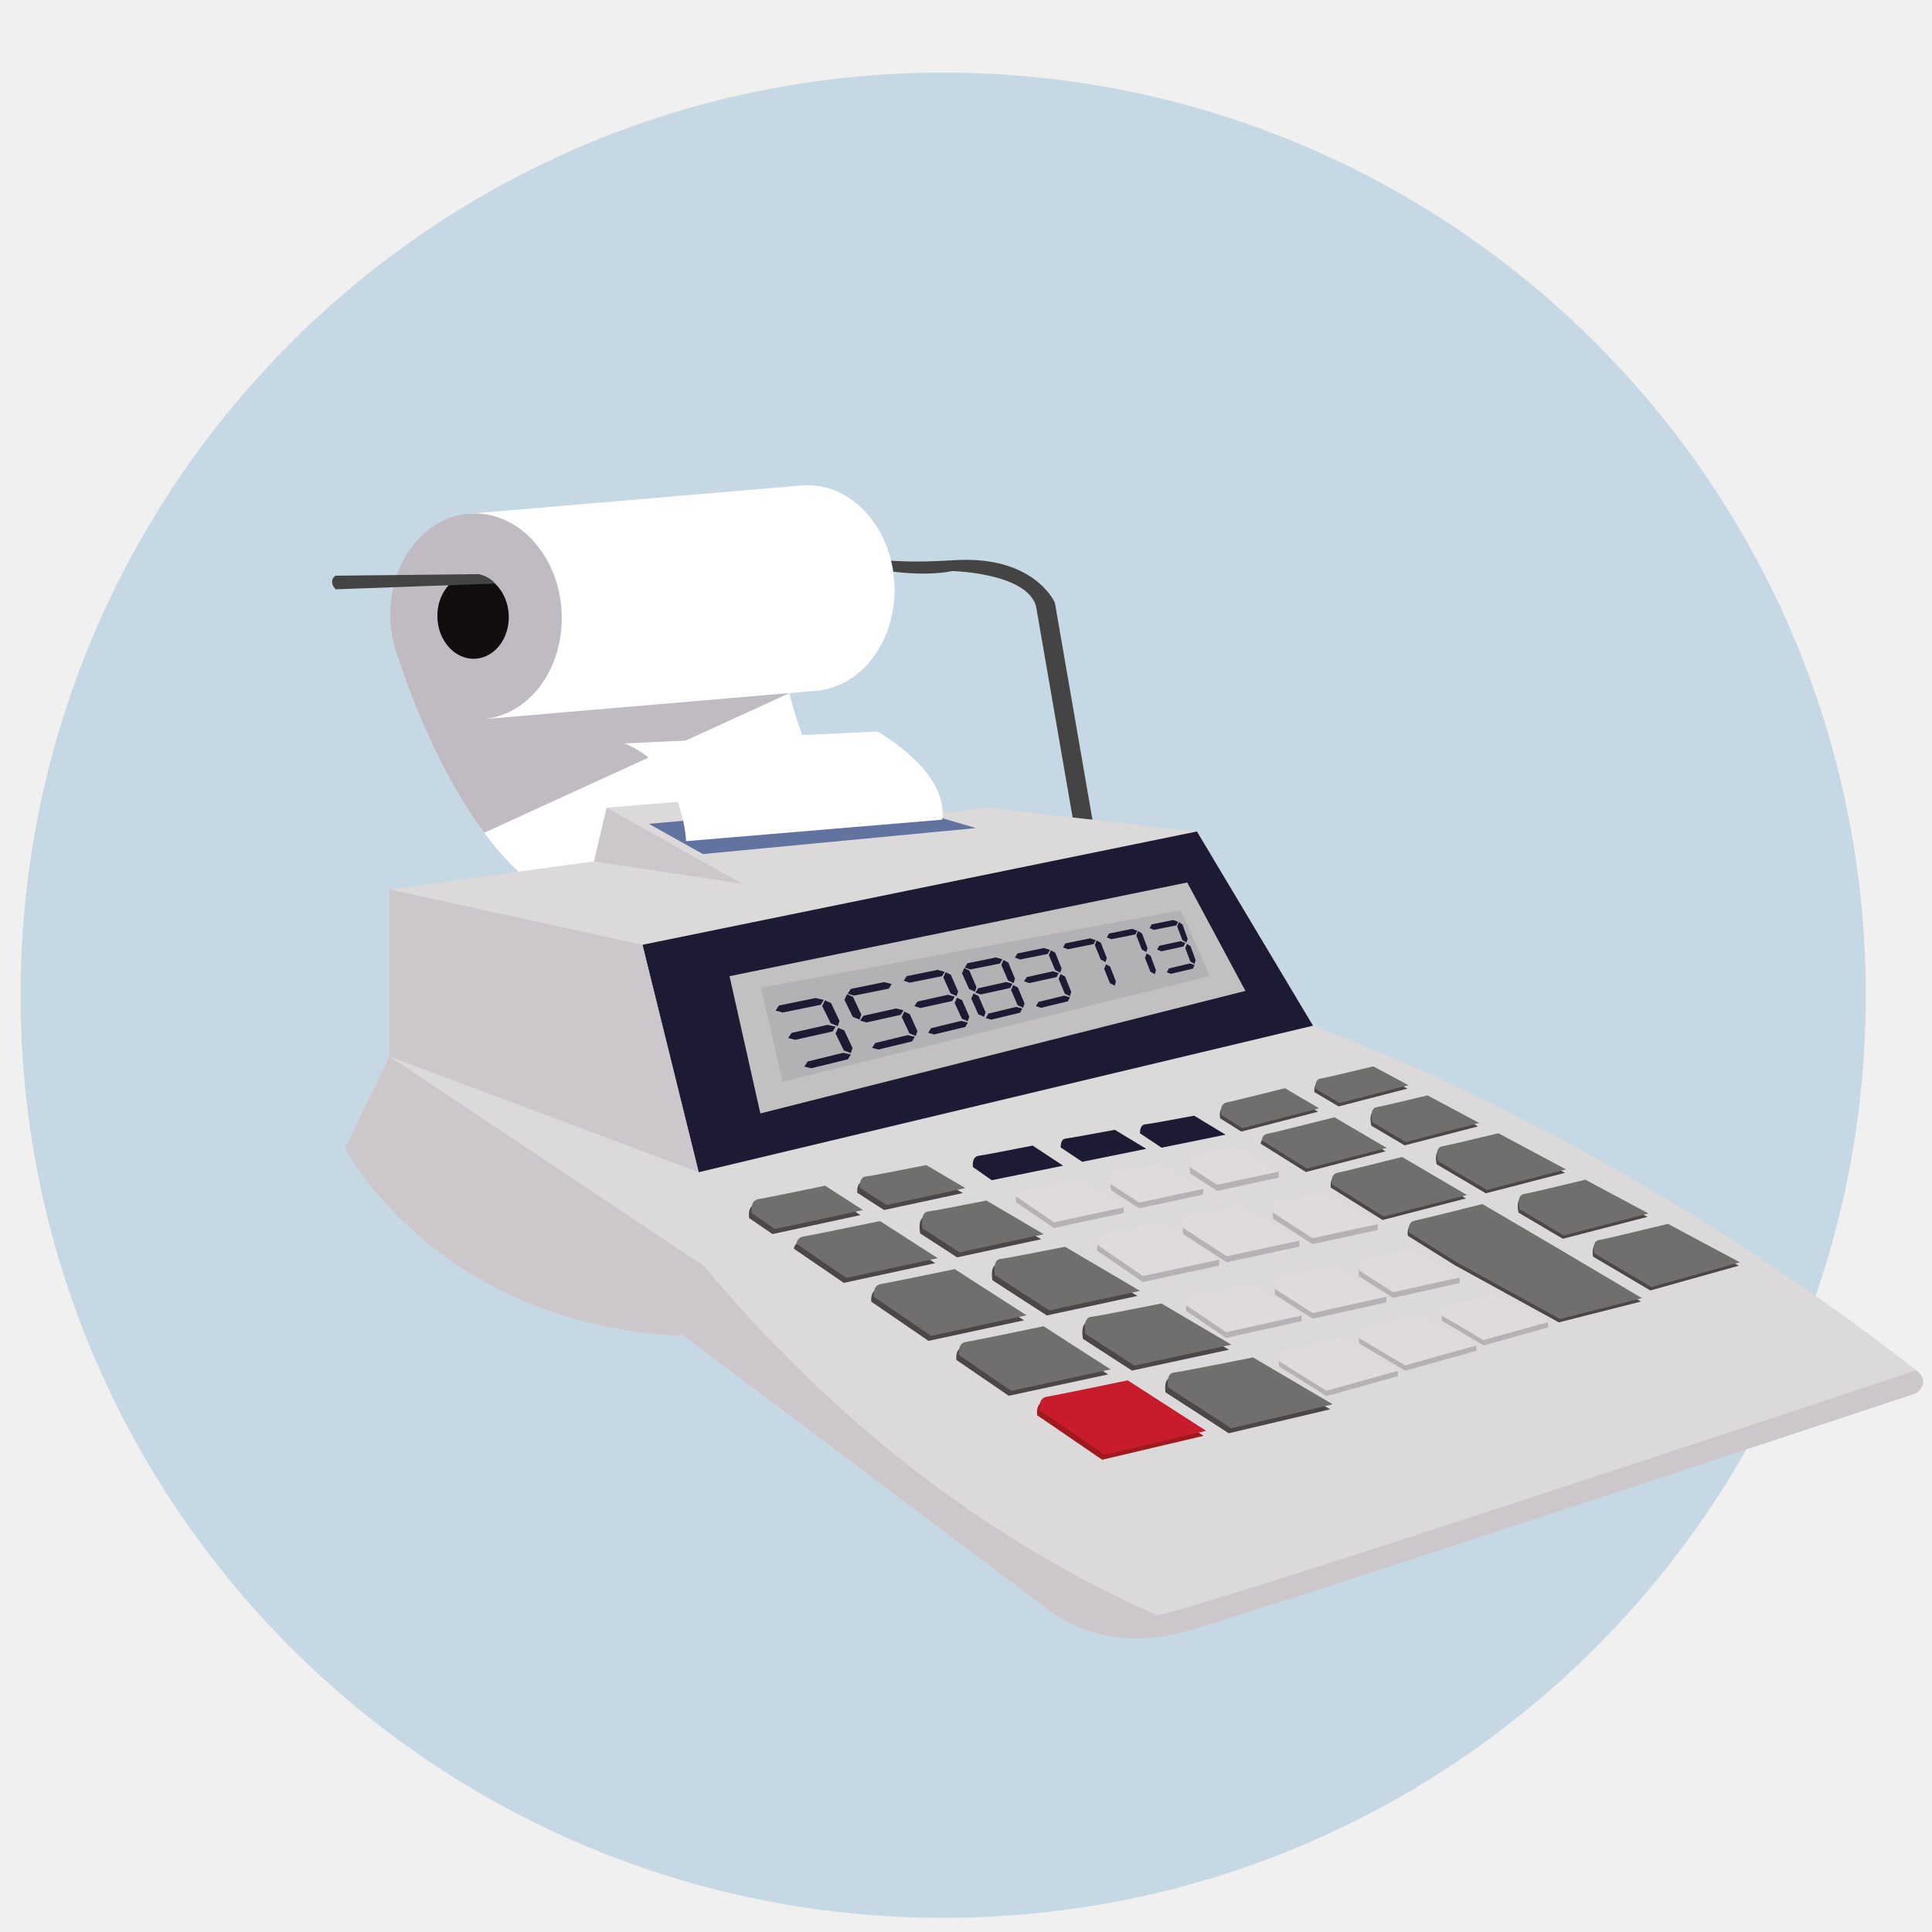
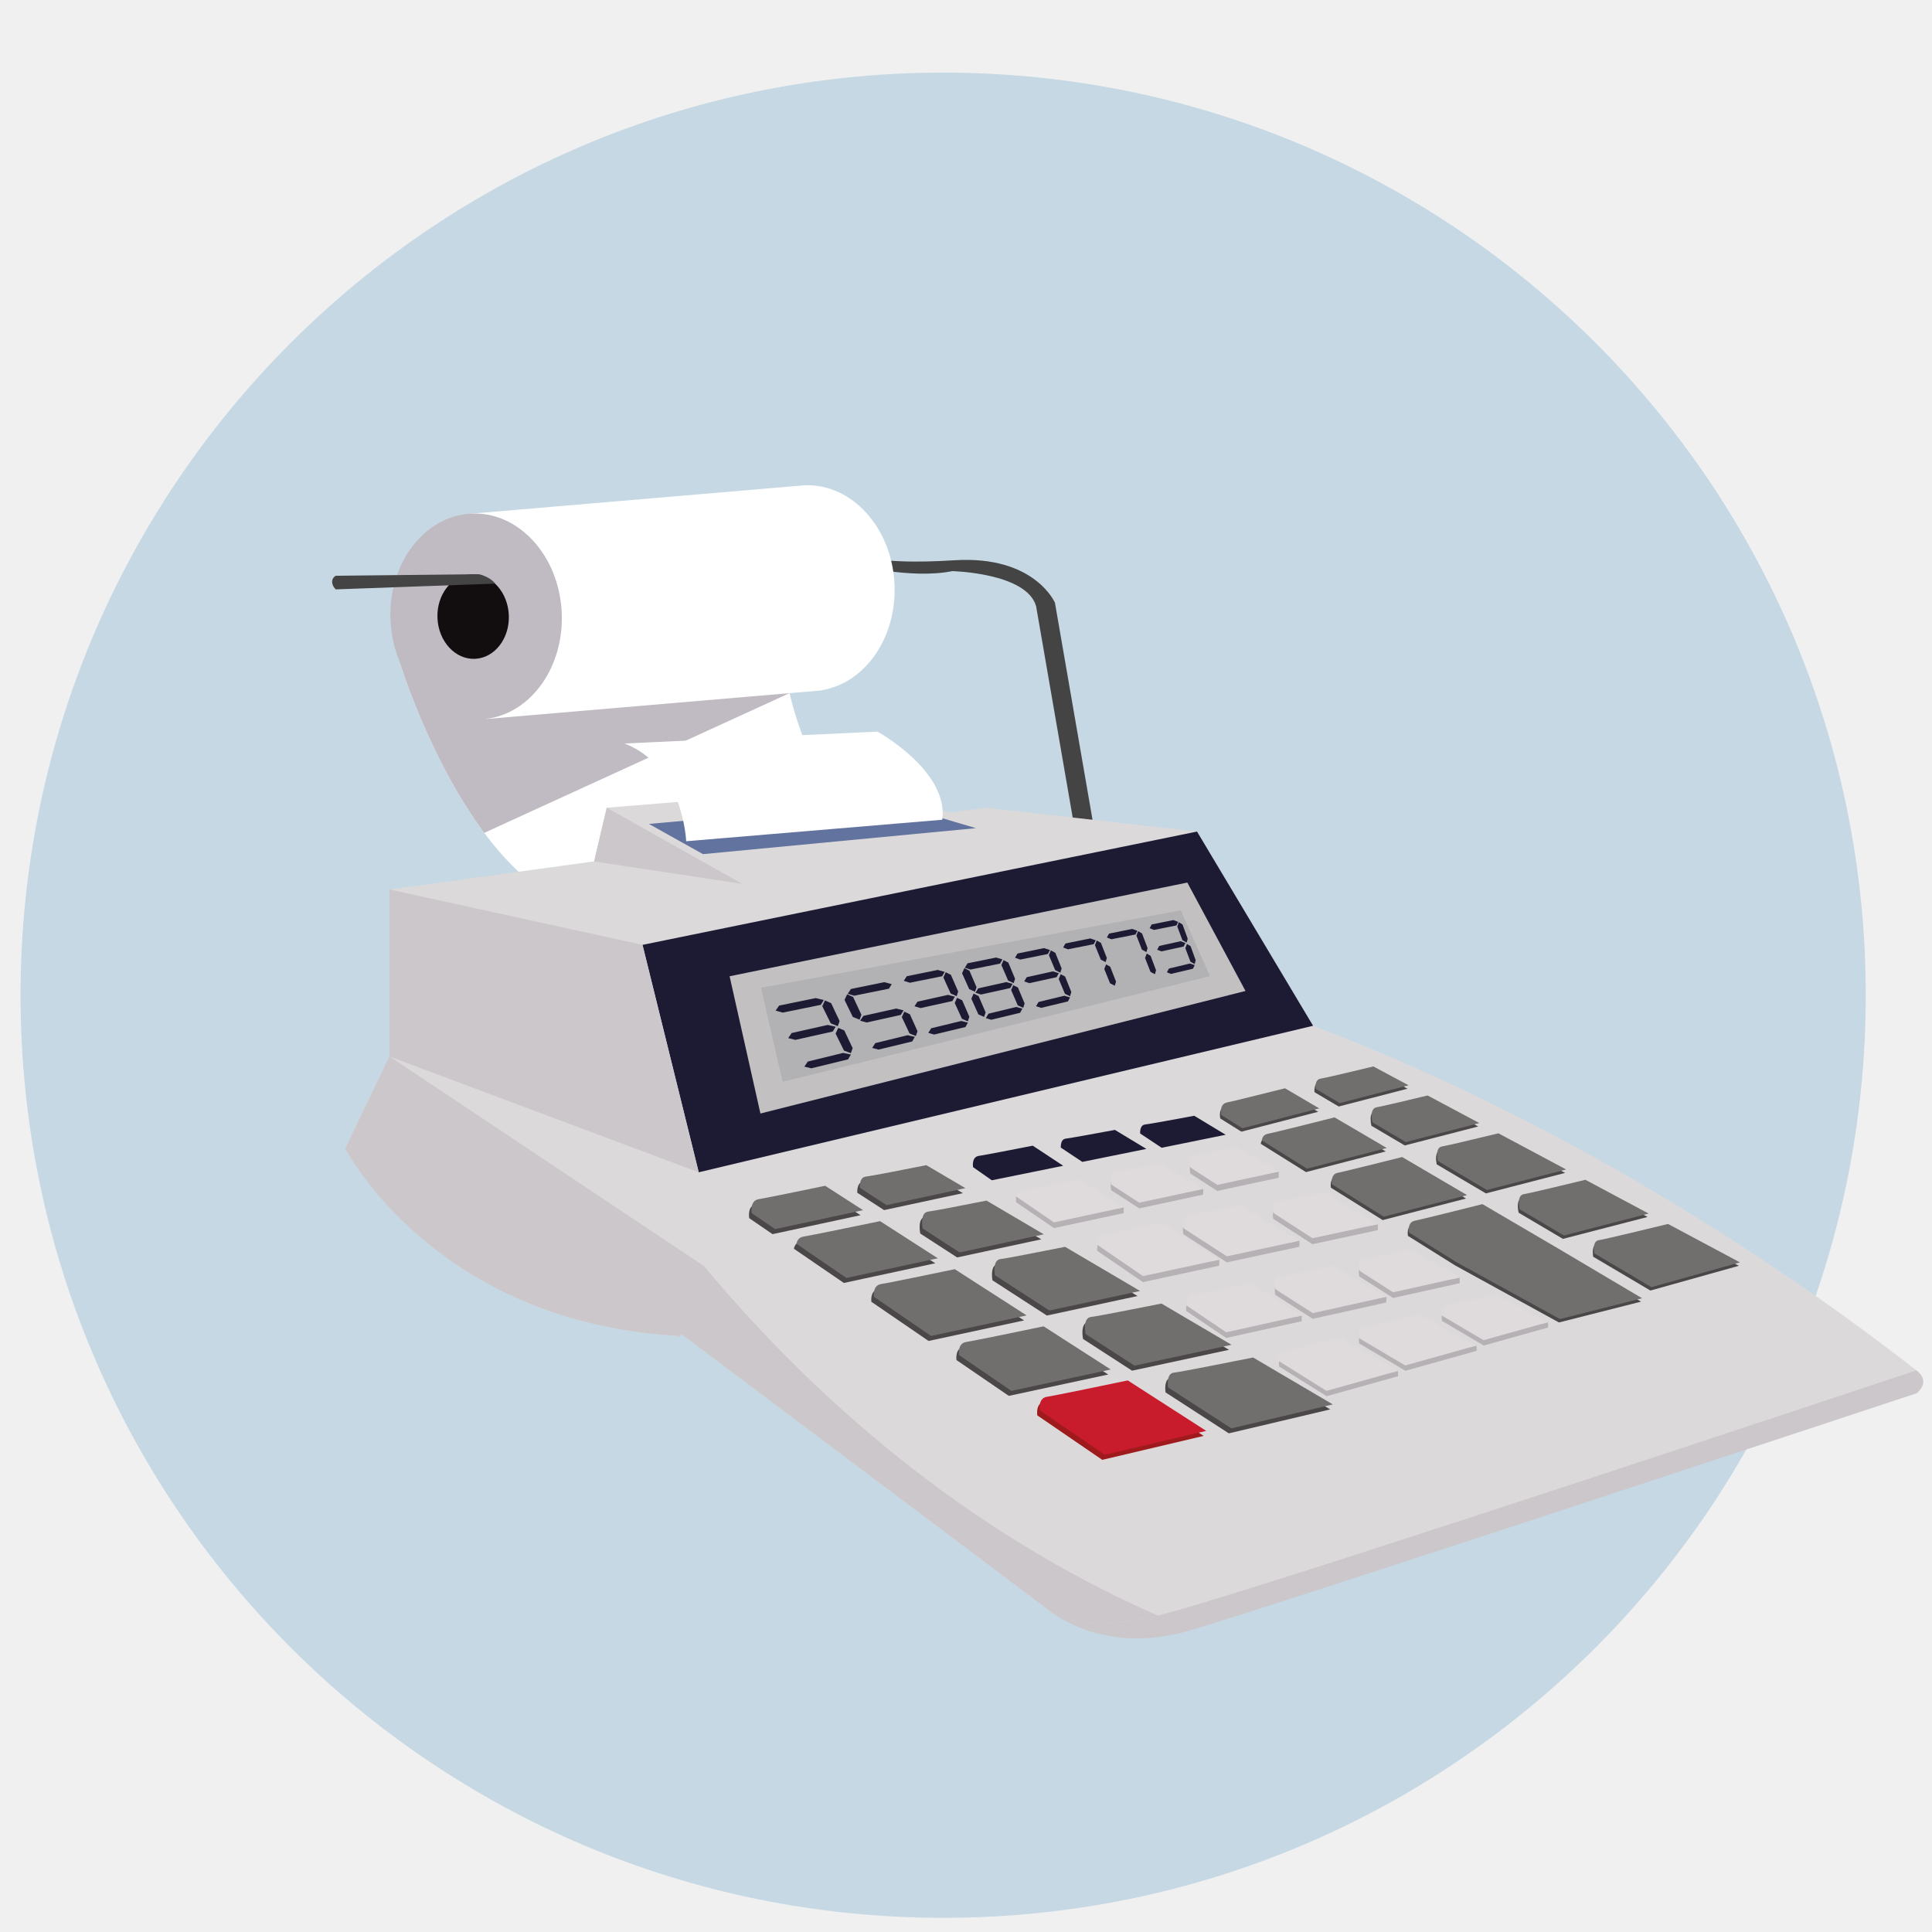
<svg xmlns="http://www.w3.org/2000/svg" width="250" height="250">
  <path d="M241.428 128.782a119.384 119.384 0 1 1-238.768 0 119.384 119.384 0 1 1 238.768 0z" fill="#c5d8e3" />
-   <g transform="matrix(1.6017 0 0 1.6017 -269.43 -278.72)">
+   <g transform="matrix(1.60174 0 0 1.60174 -269.43 -278.72)">
    <path d="M253.442 222.716s-1.635-3.856-8.138-3.443c-6.503.413-7.948-.516-7.948-.516l-6.297.516v1.032l5.986-.723s4.663 1.256 8.103.568c0 0 5.998.138 6.766 2.83l3.933 22.715 1.525-.264-3.933-22.714z" fill="#454444" />
    <path d="M248.695 300.896l4.016 3.018s4.292 3.96 11.587 1.825c7.294-2.134 58.736-19.166 58.736-19.166s1.242-.896 0-1.857c-1.242-.96-74.338 16.18-74.338 16.18z" fill="#cbc7ca" />
    <path d="M223.036 282.027l.237-.235 29.67 22.296s2.043 1.974 8.797.436c4.903-1.116 41.562-13.242 61.292-19.806-8.954-6.988-26.747-19.5-48.74-27.837l-9.376-15.69-17.066-1.926-48.18 6.606v13.488l-3.57 7.432s7.18 14.038 26.85 15.14l.086.097z" fill="#dcd9da" />
    <path d="M236.93 240.76s-4.84-6.61-5.355-13.532H200.41s3.392 11.308 9.69 17.21l26.83-3.677z" fill="#fff" />
    <path d="M232 230.002c-.205-.91-.356-1.838-.426-2.774H200.41s2.404 8.01 6.92 14.068l24.67-11.29v-.004z" fill="#c0bbc3" />
    <path fill="#1d1b34" d="M220.117 250.343l4.542 18.374 49.632-11.837-9.376-15.69" />
    <path fill="#c2c0c1" d="M227.153 252.88l2.49 11.088 39.188-9.9-4.7-8.758" />
    <path fill="#b2b1b4" d="M229.69 253.813l1.746 7.596 34.524-8.54-2.358-5.31" />
    <path d="M240.476 221.212c-.207-4.576-3.454-8.146-7.26-7.996v-.002l-.02.002h-.014c-.022 0-.043.006-.065.007l-27.058 2.304 1.41 16.57 27.157-2.313-.002-.02c3.477-.578 6.046-4.243 5.85-8.552z" fill="#fff" />
    <ellipse ry="8.319" rx="6.924" cy="223.803" cx="206.675" transform="rotate(-2.563 206.898 223.82)" fill="#c0bbc3" />
    <ellipse ry="3.415" rx="2.885" cy="223.814" cx="206.435" transform="rotate(-2.563 206.656 223.83)" fill="#120e0f" />
    <path fill="#dcd9da" d="M233.054 242.98l-16.848.623 1.02-4.34 21.127-1.72 6.546 2.125" />
    <path fill="#cbc7ca" d="M228.168 245.414l-10.94-6.15-1.022 4.34" />
    <path fill="#62739f" d="M220.633 240.573l4.37 2.44 22.055-2.098-7.057-2.08" />
    <path d="M223.644 241.97s-.228-6.053-4.974-7.893l20.426-.962s5.77 3.176 5.24 7.12l-20.692 1.736z" fill="#fff" />
    <path d="M223.036 282.027l.237-.235 29.67 22.296s2.043 1.974 8.797.436c-10.242-4.482-23.796-12.824-36.668-28.238l-25.402-16.93-3.57 7.433s7.18 14.037 26.85 15.138l.086.1z" fill="#cbc7ca" />
    <path fill="#cbc7ca" d="M224.66 268.717l-24.99-9.36V245.87l20.447 4.473" />
    <path d="M239.19 278.152c-.607.093-.61.747-.583 1.027l4.62 3.163 7.718-1.66-5.803-3.733c-1.73.36-5.367 1.112-5.953 1.202zM254.053 275.143c-1.86.37-4.737.935-5.213.988-.62.07-.494 1.06-.45 1.313l4.393 2.845 7.33-1.577-6.06-3.567zM232.908 274.318c-.364.056-.507.317-.56.576l4.036 2.763 7.387-1.59-4.666-3c-1.604.333-5.58 1.157-6.196 1.25zM247.71 271.41c-1.84.363-4.28.84-4.714.887-.702.078-.45 1.33-.44 1.368l2.98 1.93 6.8-1.463-4.627-2.723zM229.31 271.292c-.714.11-.593.994-.57 1.132l1.883 1.29 7.11-1.53-3.063-1.97c-1.86.384-4.837.997-5.36 1.078zM242.846 268.546c-1.854.368-4.44.873-4.89.923-.424.046-.5.52-.49.9l2.168 1.403 6.368-1.37-3.156-1.857z" fill="#4b4748" />
    <path d="M252.585 287.26c-.662.1-.604.874-.574 1.095l5.248 3.592 8.195-1.934-6.338-4.077c-1.285.27-5.867 1.22-6.53 1.323z" fill="#9f1a1c" />
    <path d="M257.74 285.052l-5.42-3.486c-1.56.325-5.636 1.17-6.258 1.265-.628.098-.608.794-.58 1.055l4.228 2.894 8.03-1.728z" fill="#4b4748" />
    <g fill="#4b4748">
      <path d="M255.708 282.182l3.957 2.562 7.834-1.686-5.66-3.33c-1.798.357-5.173 1.024-5.692 1.082-.713.08-.44 1.372-.44 1.372zM269.24 284.083c-1.388.278-5.8 1.158-6.4 1.224-.546.06-.514.83-.47 1.19l5.113 3.31 8.195-1.935-6.438-3.79z" />
    </g>
    <path d="M276.204 269.034c-.53.104-.51.68-.475.926l4.183 2.618 6.735-1.742-5.246-3.076c-1.51.38-4.686 1.173-5.198 1.274zM289.183 265.845c-1.626.393-4.138.995-4.555 1.06-.545.082-.397.948-.35 1.17l3.973 2.347 6.4-1.655-5.467-2.922zM270.534 265.886c-.318.063-.435.297-.472.528l3.654 2.286 6.447-1.668-4.22-2.474c-1.4.352-4.87 1.222-5.41 1.328zM283.46 262.786c-1.604.387-3.736.895-4.117.953-.616.093-.347 1.186-.338 1.22l2.694 1.59 5.934-1.534-4.173-2.23zM267.254 263.35c-.624.124-.486.898-.46 1.018l1.705 1.067 6.204-1.605-2.768-1.623c-1.623.406-4.223 1.054-4.682 1.144zM279.075 260.442c-1.62.39-3.88.93-4.273.99-.372.058-.42.48-.4.812l1.96 1.158 5.56-1.438-2.847-1.522z" fill="#4b4748" />
    <g fill="#4b4748">
      <path d="M290.897 271.983l3.577 2.112 6.838-1.77-5.104-2.727c-1.57.38-4.518 1.09-4.973 1.16-.626.097-.338 1.225-.338 1.225zM302.882 273.166c-1.212.295-5.065 1.23-5.59 1.31-.48.073-.423.75-.37 1.064l4.62 2.73 7.147-2-5.808-3.104z" />
    </g>
    <path d="M300.786 279.168l-6.753-4.002-1.244-.73-4.9-2.872c-1.363.343-4.92 1.235-5.465 1.34-.55.11-.507.72-.47.95l3.826 2.395 8.374 4.6 6.632-1.682z" fill="#4b4748" />
    <path d="M276.288 268.757c-.53.104-.51.68-.475.926l4.184 2.618 6.735-1.74-5.246-3.077c-1.51.38-4.685 1.174-5.198 1.274zM289.268 265.568c-1.626.393-4.138.995-4.555 1.06-.545.082-.397.948-.35 1.17l3.973 2.347 6.398-1.655-5.466-2.922zM270.618 265.61c-.318.062-.435.296-.472.527l3.654 2.286 6.447-1.668-4.22-2.474c-1.398.354-4.87 1.224-5.41 1.33zM283.546 262.51c-1.605.387-3.737.895-4.118.953-.616.094-.347 1.187-.338 1.22l2.694 1.592 5.935-1.535-4.174-2.23zM267.338 263.075c-.624.123-.486.897-.46 1.017l1.705 1.067 6.205-1.606-2.768-1.623c-1.622.407-4.222 1.055-4.682 1.145zM279.16 260.165c-1.62.39-3.88.93-4.274.99-.372.058-.42.48-.4.812l1.96 1.158 5.56-1.438-2.847-1.522z" fill="#706f6e" />
    <g fill="#706f6e">
      <path d="M290.98 271.707l3.578 2.113 6.838-1.77-5.104-2.727c-1.57.38-4.518 1.09-4.973 1.16-.627.095-.34 1.224-.34 1.224zM302.967 272.89c-1.212.295-5.065 1.23-5.59 1.31-.48.073-.423.75-.37 1.064l4.62 2.73 7.147-2-5.807-3.104z" />
    </g>
    <path d="M300.87 278.892l-6.753-4.002-1.244-.73-4.9-2.872c-1.362.343-4.92 1.235-5.464 1.34-.55.11-.508.72-.472.95l3.827 2.395 8.373 4.6 6.632-1.68z" fill="#706f6e" />
    <path d="M247.294 267.39c-.58.083-.49.8-.472.912l1.513 1.06 5.772-1.172-2.462-1.623c-1.508.295-3.925.764-4.35.824zM258.283 265.292c-1.505.28-3.605.666-3.97.703-.343.034-.408.418-.404.725l1.742 1.157 5.17-1.05-2.54-1.535zM264.69 264.15c-1.505.282-3.605.667-3.97.704-.343.034-.408.418-.404.725l1.743 1.156 5.17-1.05-2.54-1.535z" fill="#1d1b34" />
    <path d="M266.71 276.256l.004-.484-.556.13-4.083-2.626c-1.383.287-4.292.89-4.76.96-.484.076-.487.598-.465.822l3.695 2.53 6.17-1.33-.01-.006.005.004z" fill="#b5b1b4" />
    <path d="M257.32 273.753c-.485.075-.488.597-.466.82l3.695 2.53 6.17-1.328-4.64-2.984c-1.384.29-4.293.89-4.76.963z" fill="#dfdbdc" />
    <path d="M273.19 274.222l-.616.146-4.237-2.494c-1.49.296-3.79.748-4.172.79-.497.055-.396.846-.36 1.05l3.515 2.277 5.866-1.26-.077-.046.076.024.005-.486z" fill="#b5b1b4" />
    <path d="M268.342 271.39c-1.49.295-3.79.747-4.172.79-.497.054-.396.845-.36 1.05l3.515 2.276 5.866-1.262-4.848-2.855z" fill="#dfdbdc" />
    <path d="M258.997 271.54l-.55.13-3.02-1.943c-1.222.254-4.25.882-4.72.954-.06.01-.11.03-.157.053l-.264-.072.003.435c-.003.008-.007.016-.008.024l3.074 2.103 5.627-1.21-.048-.032.06.02.002-.46z" fill="#b5b1b4" />
    <path d="M250.71 270.22c-.276.043-.385.24-.425.44l3.074 2.103 5.626-1.21-3.555-2.288c-1.22.255-4.25.883-4.72.955z" fill="#dfdbdc" />
    <path d="M265.414 270.04l-.583.14-2.934-1.73c-1.396.277-3.25.64-3.58.676-.535.06-.342 1.01-.336 1.04l2.264 1.465 5.166-1.11-.066-.04.066.02.004-.46z" fill="#b5b1b4" />
    <path d="M261.9 267.99c-1.396.277-3.25.64-3.58.676-.535.06-.342 1.01-.336 1.04l2.264 1.465 5.166-1.11-3.514-2.07z" fill="#dfdbdc" />
    <path d="M280.655 284.896l-4.125-2.42c-.906.23-4.136 1.04-4.605 1.132-.468.092-.404.64-.376.797l3.836 2.4 5.77-1.614-.013-.43-.488.136z" fill="#b5b1b4" />
    <path d="M271.91 283.177c-.467.092-.403.64-.375.797l3.837 2.4 5.77-1.614-4.626-2.714c-.906.228-4.136 1.04-4.605 1.13z" fill="#dfdbdc" />
    <path d="M273.372 280.284l-.53.13-3.61-2.29c-1.185.255-4.28.918-4.754.993-.477.077-.46.606-.435.805l3.23 2.18 6.097-1.354-.012-.007.012.004.002-.46z" fill="#b5b1b4" />
    <path d="M273.372 280.288l-4.14-2.624c-1.184.255-4.28.918-4.753.993-.478.077-.46.606-.436.805l3.23 2.18 6.098-1.354z" fill="#dfdbdc" />
    <path d="M280.227 278.775l-.615.107-3.717-2.156c-1.366.282-3.93.805-4.324.852-.54.064-.327 1.046-.327 1.046l3.022 1.93 5.95-1.322-.02-.01.032-.447z" fill="#b5b1b4" />
    <path d="M271.244 278.164l3.022 1.93 5.95-1.322-4.32-2.505c-1.366.282-3.93.805-4.324.852-.542.062-.328 1.044-.328 1.044z" fill="#dfdbdc" />
    <path d="M287.506 283.134l-.014-.43-.52.145-4.142-2.215c-.977.238-4.082.99-4.506 1.056-.386.06-.34.605-.298.86l3.725 2.2 5.76-1.613-.004-.003z" fill="#b5b1b4" />
    <path d="M282.816 280.205c-.977.238-4.082.99-4.506 1.056-.386.06-.34.605-.298.86l3.725 2.2 5.76-1.613-4.68-2.502z" fill="#dfdbdc" />
    <path d="M279.524 272.907l-.61.126-3.76-2.215c-1.342.267-3.415.674-3.758.712-.448.05-.356.762-.325.945l3.168 2.05 5.282-1.136.004-.483z" fill="#b5b1b4" />
    <path d="M275.157 270.337c-1.34.267-3.414.674-3.757.712-.448.05-.356.76-.325.945l3.167 2.05 5.283-1.137-4.368-2.57z" fill="#dfdbdc" />
    <path d="M271.515 268.66l-.71.08-2.672-1.573c-1.342.266-3.124.613-3.442.65-.512.056-.327.97-.32.998l2.175 1.41 4.966-1.07-.03-.02.03.013.005-.488z" fill="#b5b1b4" />
    <path d="M268.137 266.678c-1.342.266-3.124.613-3.442.65-.513.056-.328.97-.322.998l2.176 1.41 4.965-1.07-3.378-1.988z" fill="#dfdbdc" />
    <path d="M286.137 277.674v-.46l-.57.13-3.336-1.936c-1.235.255-3.554.73-3.91.77-.492.06-.298.947-.298.947l2.734 1.745 5.38-1.194h.003l-.003-.002z" fill="#b5b1b4" />
    <path d="M278.023 276.665l2.734 1.745 5.383-1.195-3.908-2.267c-1.236.255-3.555.73-3.912.77-.49.06-.297.947-.297.947z" fill="#dfdbdc" />
    <path d="M293.283 281.25l-.014-.422-.51.143-3.706-1.98c-.884.215-3.693.896-4.076.955-.35.053-.308.547-.27.776l3.37 1.99 5.196-1.454.01.002v-.005h.003l-.004-.003z" fill="#b5b1b4" />
    <path d="M289.04 278.56c-.885.215-3.694.897-4.077.955-.35.053-.308.547-.27.776l3.37 1.99 5.21-1.457-4.234-2.263z" fill="#dfdbdc" />
    <path d="M239.392 277.747c-.606.093-.61.747-.582 1.027l4.62 3.164 7.718-1.66-5.803-3.733c-1.73.36-5.367 1.112-5.953 1.202zM254.256 274.738c-1.86.37-4.737.935-5.213.987-.62.07-.494 1.058-.45 1.312l4.393 2.845 7.33-1.577-6.06-3.567zM233.112 273.914c-.364.056-.507.317-.56.576l4.036 2.763 7.387-1.59-4.667-3c-1.604.332-5.582 1.156-6.196 1.25zM247.912 271.004c-1.838.364-4.278.84-4.713.888-.703.078-.45 1.33-.442 1.368l2.98 1.93 6.8-1.463-4.626-2.723zM229.512 270.887c-.713.11-.592.994-.57 1.132l1.884 1.288 7.11-1.53-3.063-1.97c-1.86.386-4.836 1-5.36 1.08zM243.05 268.14c-1.855.37-4.442.874-4.89.924-.425.047-.5.522-.49.9l2.167 1.404 6.368-1.37-3.156-1.857z" fill="#706f6e" />
    <path d="M252.788 286.854c-.662.102-.604.875-.574 1.096l5.247 3.592 8.196-1.934-6.338-4.077c-1.285.27-5.867 1.222-6.53 1.324z" fill="#c81b2c" />
    <path d="M257.942 284.647l-5.42-3.486c-1.56.326-5.635 1.17-6.257 1.266-.628.097-.608.793-.58 1.054l4.228 2.894 8.03-1.727z" fill="#706f6e" />
    <g fill="#706f6e">
      <path d="M255.91 281.777l3.958 2.562 7.834-1.687-5.66-3.33c-1.797.357-5.172 1.024-5.69 1.082-.714.08-.44 1.372-.44 1.372zM269.443 283.68c-1.388.277-5.8 1.157-6.4 1.223-.546.06-.514.83-.47 1.19l5.113 3.31 8.195-1.935-6.437-3.79z" />
    </g>
    <path fill="#1d1b34" d="M231.452 255.815l3.07-.626.242-.39-.655-.156-2.955.606-.284.408M237.226 254.45l2.803-.567.22-.37-.598-.155-2.697.55-.26.387M238.225 256.616l2.76-.613.218-.37-.59-.145-2.655.594-.255.388M239.187 258.804l2.718-.657.215-.37-.58-.135-2.616.637-.252.39M232.46 258.02l3.024-.674.24-.39-.646-.144-2.91.652-.28.41M233.756 260.316l2.964-.722.235-.39-.633-.132-2.853.698-.276.412M234.853 254.843l-.214.45.686 1.392.568.223.147-.407-.687-1.452-.474-.208M236.645 254.347l-.208.443.67 1.375.55.222.143-.4-.67-1.436-.46-.205M241.26 255.752l-.192.43.62 1.317.513.207.133-.388-.622-1.376-.427-.194M254.49 250.703l2.08-.416.164-.312-.446-.15-2 .405-.19.326M256.81 249.998l-.144.365.474 1.17.388.203.1-.332-.476-1.22-.324-.187M257.565 251.93l-.143.366.468 1.153.382.194.098-.33-.47-1.206-.318-.18M246.608 252.338l2.397-.48.19-.34-.514-.152-2.304.467-.22.353M247.465 254.354l2.362-.52.187-.34-.506-.143-2.272.506-.217.355M248.292 256.393l2.33-.56.183-.34-.5-.132-2.24.543-.213.356M246.112 252.233l-.177.406.573 1.278.47.215.123-.368-.573-1.336-.394-.2M250.063 253.606l-.164.394.534 1.23.44.202.113-.357-.537-1.284-.367-.186M249.278 251.585l-.167.393.544 1.248.446.21.114-.356-.544-1.302-.372-.195M246.86 254.29l-.176.406.566 1.263.465.204.12-.368-.567-1.318-.388-.19M235.926 257.062l-.21.45.676 1.37.558.21.144-.406-.677-1.43-.466-.197M241.72 253.403l2.604-.525.205-.353-.558-.156-2.505.508-.24.37M242.58 255.45l2.567-.566.203-.355-.55-.146-2.47.55-.237.37M243.682 257.588l2.523-.607.2-.355-.54-.134-2.427.59-.233.373M244.606 252.565l-.182.412.588 1.295.483.215.125-.373-.59-1.352-.403-.2M245.523 254.63l-.18.412.58 1.275.477.206.122-.373-.58-1.332-.397-.19M258 249.892l1.944-.387.153-.3-.418-.15-1.87.378-.178.314M260.154 249.24l-.135.352.444 1.136.363.2.093-.32-.446-1.186-.304-.182M260.85 251.05l-.134.353.44 1.12.358.193.09-.32-.44-1.17-.3-.176M261.43 249.137l1.82-.36.142-.29-.39-.146-1.748.352-.166.302M262.037 250.87l1.797-.39.14-.29-.385-.14-1.728.38-.164.304M262.816 252.69l1.77-.42.138-.29-.38-.13-1.7.408-.162.304M263.445 248.522l-.126.34.416 1.1.34.196.087-.308-.418-1.15-.284-.178M264.097 250.278l-.124.34.412 1.087.336.188.086-.308-.413-1.135-.28-.173M250.63 251.532l2.232-.45.176-.323-.478-.153-2.146.436-.205.34M251.37 253.438l2.203-.484.174-.326-.472-.143-2.12.47-.2.34M252.32 255.434l2.166-.52.17-.327-.464-.133-2.082.505-.2.34M253.104 250.797l-.155.38.506 1.207.416.207.106-.343-.508-1.26-.347-.19M253.896 252.723l-.153.38.5 1.19.41.2.105-.344-.5-1.245-.344-.183" />
  </g>
-   <path d="M61.98 74.295l-18.545.198s-.466.228-.466.784c0 .555.465.98.465.98l20.635-.743c-.002 0-.54-.83-2.09-1.22z" fill="#454444" />
+   <path d="M61.988 74.303l-18.545.2s-.466.227-.466.782c0 .556.466.98.466.98l20.635-.743c-.002 0-.538-.828-2.09-1.22z" fill="#454444" />
</svg>
